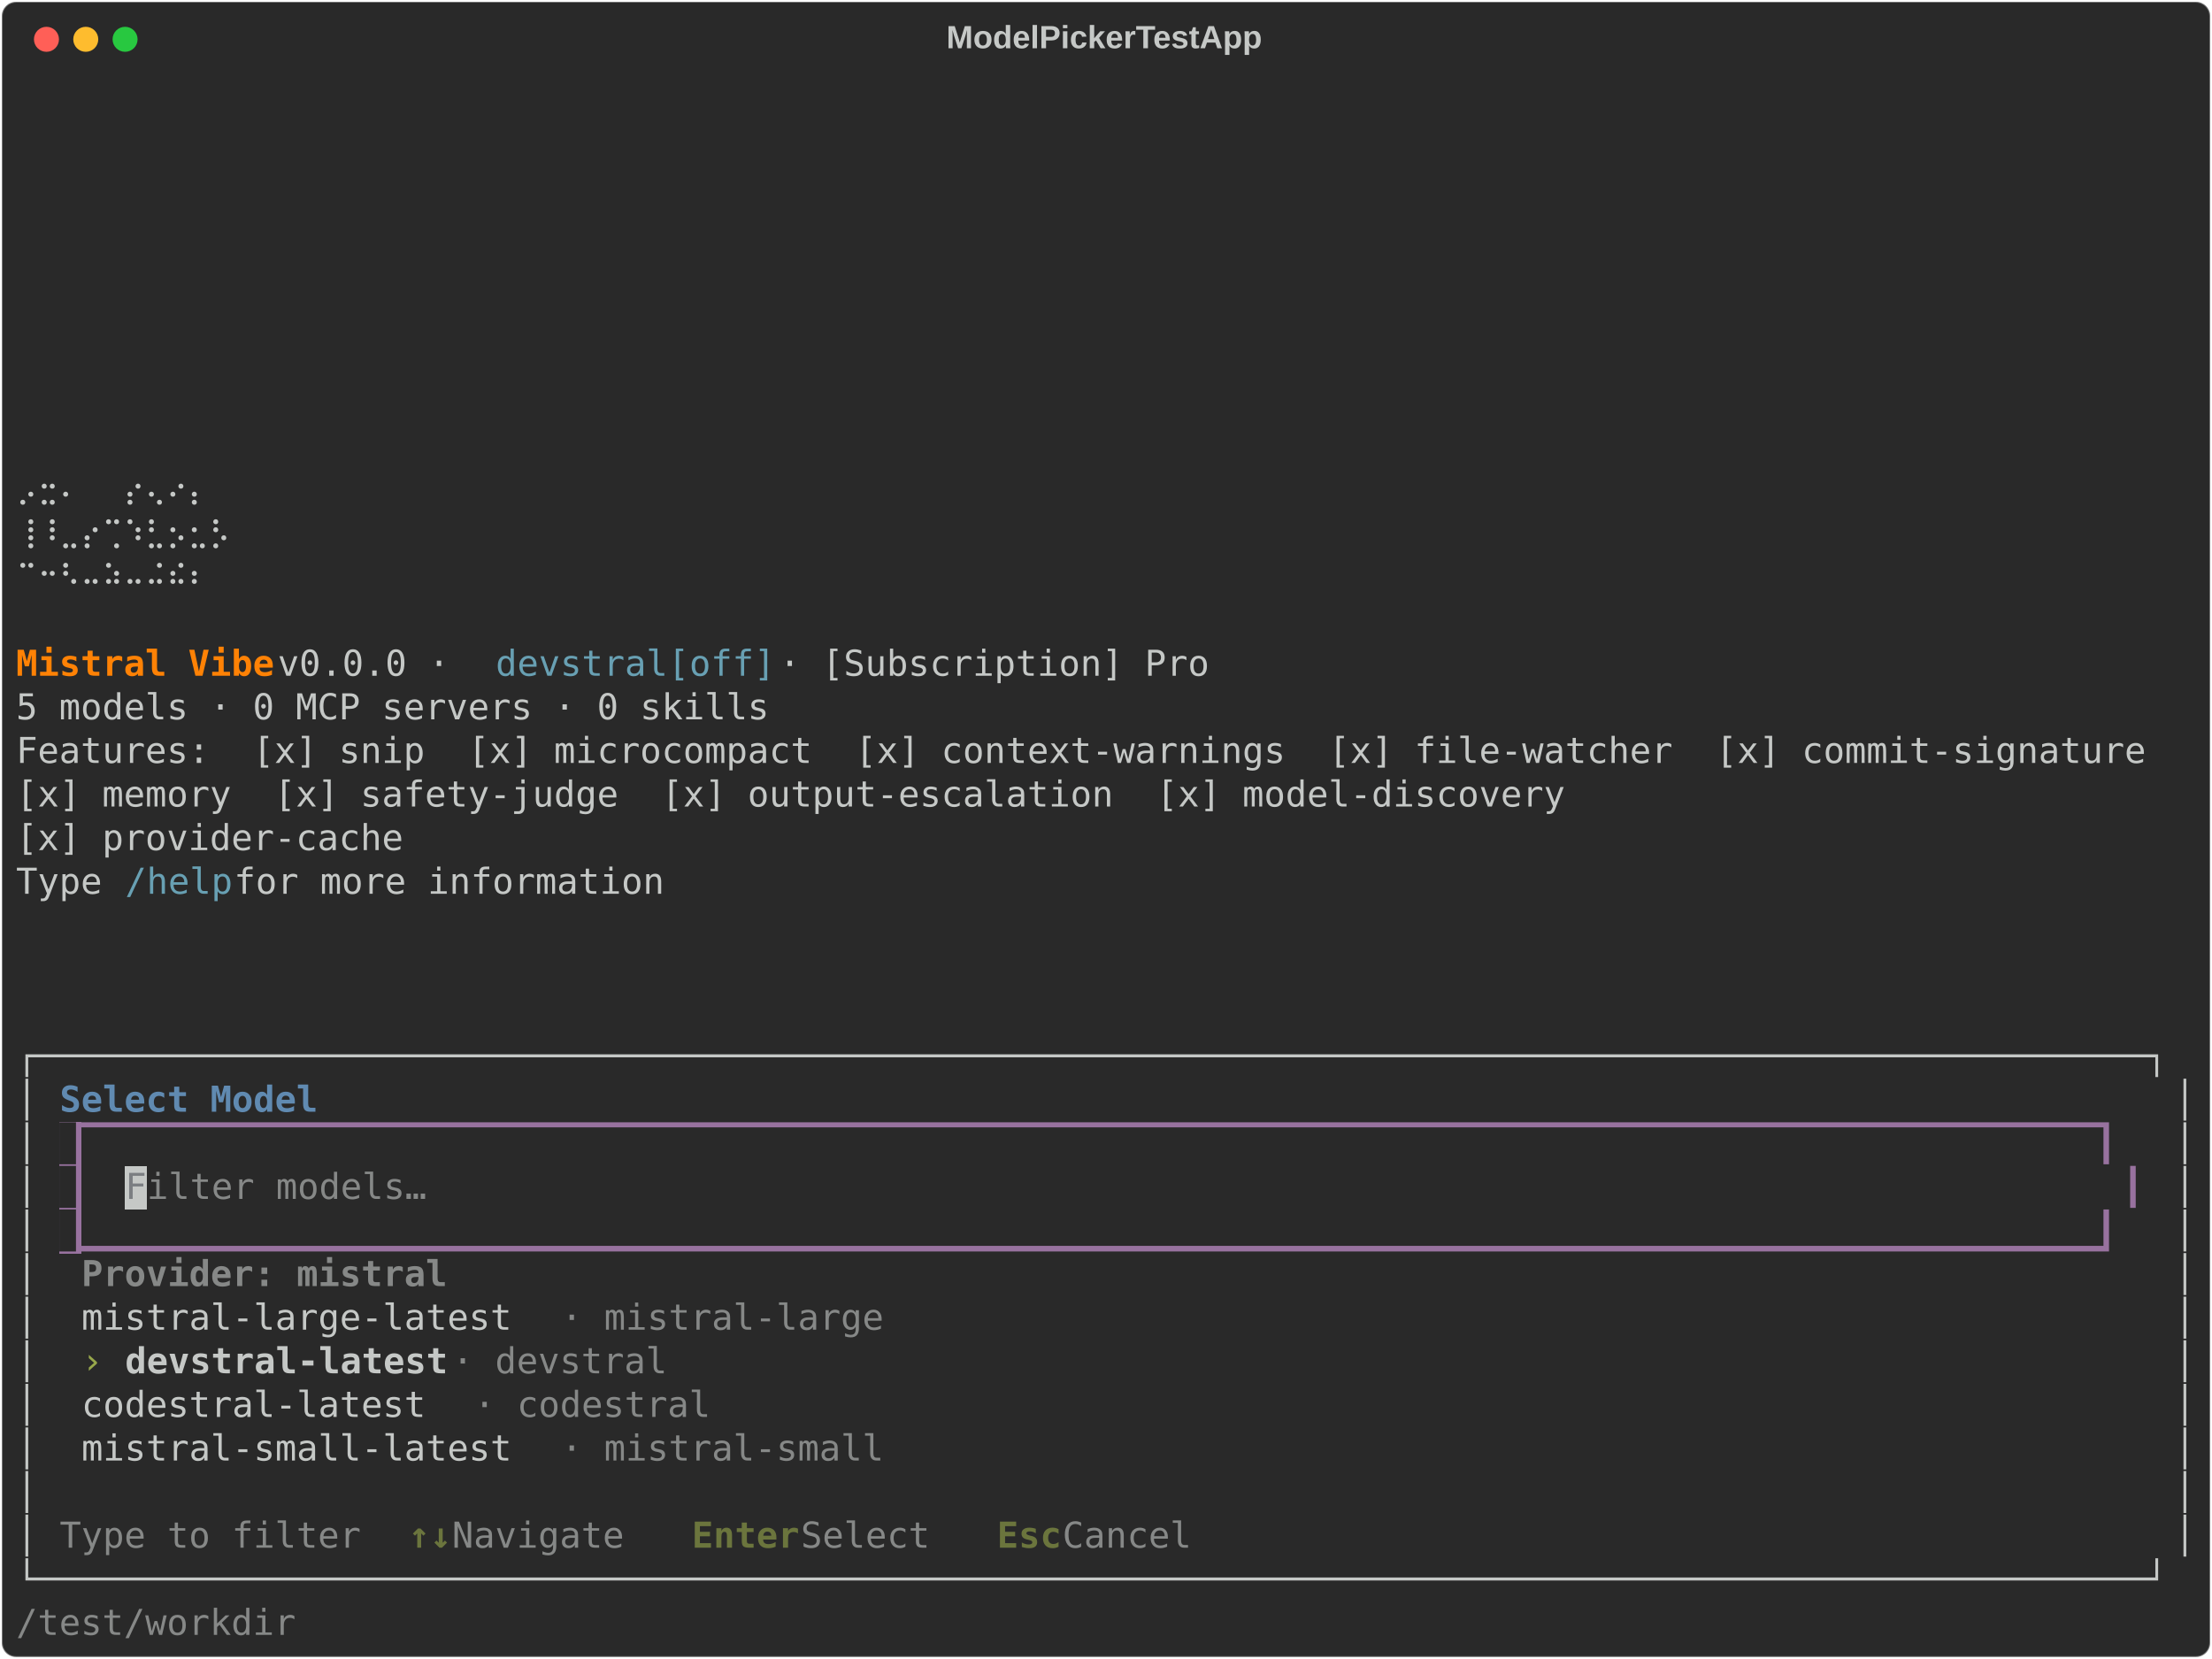
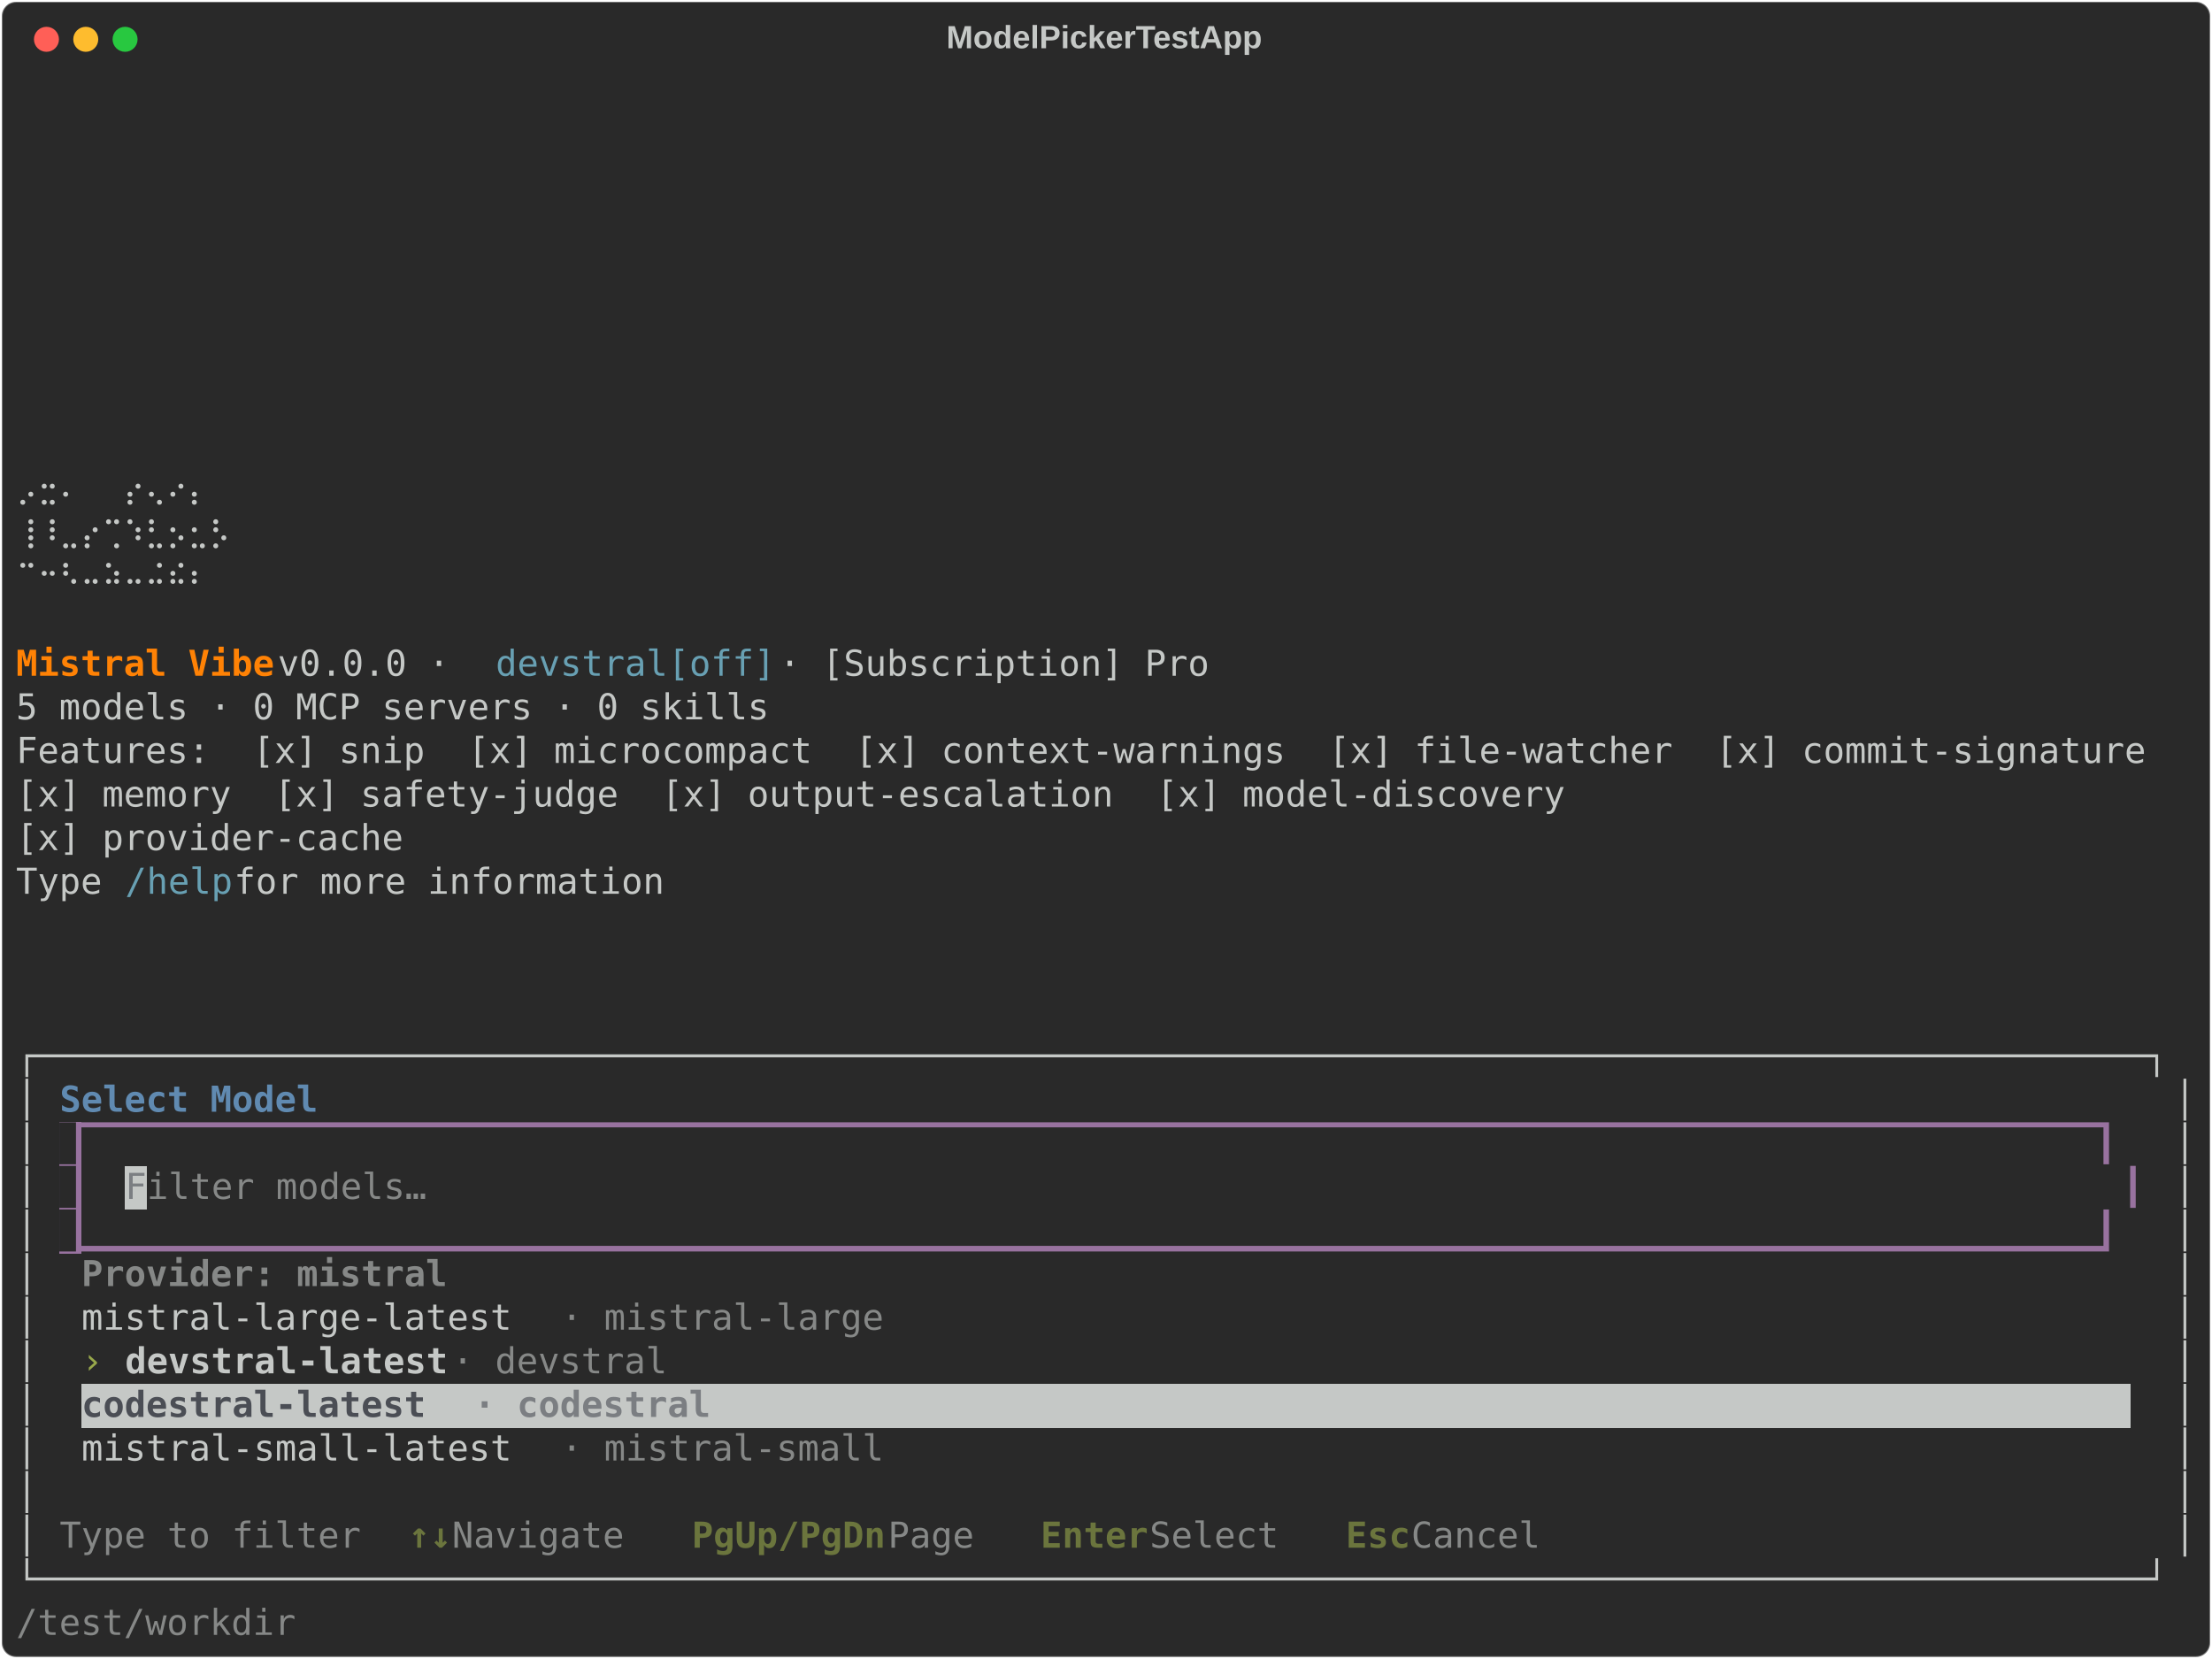
<svg xmlns="http://www.w3.org/2000/svg" class="rich-terminal" viewBox="0 0 1238 928.4">
  <style>

    @font-face {
        font-family: "Fira Code";
        src: local("FiraCode-Regular"),
                url("https://cdnjs.cloudflare.com/ajax/libs/firacode/6.2.0/woff2/FiraCode-Regular.woff2") format("woff2"),
                url("https://cdnjs.cloudflare.com/ajax/libs/firacode/6.2.0/woff/FiraCode-Regular.woff") format("woff");
        font-style: normal;
        font-weight: 400;
    }
    @font-face {
        font-family: "Fira Code";
        src: local("FiraCode-Bold"),
                url("https://cdnjs.cloudflare.com/ajax/libs/firacode/6.2.0/woff2/FiraCode-Bold.woff2") format("woff2"),
                url("https://cdnjs.cloudflare.com/ajax/libs/firacode/6.2.0/woff/FiraCode-Bold.woff") format("woff");
        font-style: bold;
        font-weight: 700;
    }

    .terminal-matrix {
        font-family: Fira Code, monospace;
        font-size: 20px;
        line-height: 24.4px;
        font-variant-east-asian: full-width;
    }

    .terminal-title {
        font-size: 18px;
        font-weight: bold;
        font-family: arial;
    }

    .terminal-r1 { fill: #c5c8c6 }
.terminal-r2 { fill: #ff8205;font-weight: bold }
.terminal-r3 { fill: #68a0b3 }
.terminal-r4 { fill: #608ab1;font-weight: bold }
.terminal-r5 { fill: #292929 }
.terminal-r6 { fill: #98729f }
.terminal-r7 { fill: #7b7e82 }
.terminal-r8 { fill: #868887 }
.terminal-r9 { fill: #868887;font-weight: bold }
.terminal-r10 { fill: #98a84b }
.terminal-r11 { fill: #c5c8c6;font-weight: bold }
- .terminal-r12 { fill: #6b753d;font-weight: bold }
+ .terminal-r12 { fill: #4b4e55;font-weight: bold }
+ .terminal-r13 { fill: #7b7e82;font-weight: bold }
+ .terminal-r14 { fill: #6b753d;font-weight: bold }
    </style>
  <defs>
    <clipPath id="terminal-clip-terminal">
      <rect x="0" y="0" width="1219.0" height="877.4" />
    </clipPath>
    <clipPath id="terminal-line-0">
      <rect x="0" y="1.5" width="1220" height="24.65" />
    </clipPath>
    <clipPath id="terminal-line-1">
      <rect x="0" y="25.9" width="1220" height="24.65" />
    </clipPath>
    <clipPath id="terminal-line-2">
      <rect x="0" y="50.3" width="1220" height="24.65" />
    </clipPath>
    <clipPath id="terminal-line-3">
      <rect x="0" y="74.7" width="1220" height="24.65" />
    </clipPath>
    <clipPath id="terminal-line-4">
      <rect x="0" y="99.1" width="1220" height="24.65" />
    </clipPath>
    <clipPath id="terminal-line-5">
      <rect x="0" y="123.5" width="1220" height="24.65" />
    </clipPath>
    <clipPath id="terminal-line-6">
      <rect x="0" y="147.9" width="1220" height="24.65" />
    </clipPath>
    <clipPath id="terminal-line-7">
      <rect x="0" y="172.3" width="1220" height="24.65" />
    </clipPath>
    <clipPath id="terminal-line-8">
      <rect x="0" y="196.7" width="1220" height="24.65" />
    </clipPath>
    <clipPath id="terminal-line-9">
      <rect x="0" y="221.1" width="1220" height="24.65" />
    </clipPath>
    <clipPath id="terminal-line-10">
      <rect x="0" y="245.5" width="1220" height="24.65" />
    </clipPath>
    <clipPath id="terminal-line-11">
      <rect x="0" y="269.9" width="1220" height="24.65" />
    </clipPath>
    <clipPath id="terminal-line-12">
      <rect x="0" y="294.3" width="1220" height="24.65" />
    </clipPath>
    <clipPath id="terminal-line-13">
      <rect x="0" y="318.7" width="1220" height="24.65" />
    </clipPath>
    <clipPath id="terminal-line-14">
      <rect x="0" y="343.1" width="1220" height="24.65" />
    </clipPath>
    <clipPath id="terminal-line-15">
      <rect x="0" y="367.5" width="1220" height="24.65" />
    </clipPath>
    <clipPath id="terminal-line-16">
      <rect x="0" y="391.9" width="1220" height="24.65" />
    </clipPath>
    <clipPath id="terminal-line-17">
      <rect x="0" y="416.3" width="1220" height="24.65" />
    </clipPath>
    <clipPath id="terminal-line-18">
      <rect x="0" y="440.7" width="1220" height="24.65" />
    </clipPath>
    <clipPath id="terminal-line-19">
      <rect x="0" y="465.1" width="1220" height="24.65" />
    </clipPath>
    <clipPath id="terminal-line-20">
      <rect x="0" y="489.5" width="1220" height="24.65" />
    </clipPath>
    <clipPath id="terminal-line-21">
      <rect x="0" y="513.9" width="1220" height="24.65" />
    </clipPath>
    <clipPath id="terminal-line-22">
      <rect x="0" y="538.3" width="1220" height="24.65" />
    </clipPath>
    <clipPath id="terminal-line-23">
      <rect x="0" y="562.7" width="1220" height="24.65" />
    </clipPath>
    <clipPath id="terminal-line-24">
      <rect x="0" y="587.1" width="1220" height="24.65" />
    </clipPath>
    <clipPath id="terminal-line-25">
      <rect x="0" y="611.5" width="1220" height="24.65" />
    </clipPath>
    <clipPath id="terminal-line-26">
      <rect x="0" y="635.9" width="1220" height="24.65" />
    </clipPath>
    <clipPath id="terminal-line-27">
      <rect x="0" y="660.3" width="1220" height="24.65" />
    </clipPath>
    <clipPath id="terminal-line-28">
      <rect x="0" y="684.7" width="1220" height="24.65" />
    </clipPath>
    <clipPath id="terminal-line-29">
      <rect x="0" y="709.1" width="1220" height="24.65" />
    </clipPath>
    <clipPath id="terminal-line-30">
      <rect x="0" y="733.5" width="1220" height="24.65" />
    </clipPath>
    <clipPath id="terminal-line-31">
      <rect x="0" y="757.9" width="1220" height="24.65" />
    </clipPath>
    <clipPath id="terminal-line-32">
      <rect x="0" y="782.3" width="1220" height="24.65" />
    </clipPath>
    <clipPath id="terminal-line-33">
      <rect x="0" y="806.7" width="1220" height="24.65" />
    </clipPath>
    <clipPath id="terminal-line-34">
      <rect x="0" y="831.1" width="1220" height="24.65" />
    </clipPath>
  </defs>
  <rect fill="#292929" stroke="rgba(255,255,255,0.35)" stroke-width="1" x="1" y="1" width="1236" height="926.4" rx="8" />
  <text class="terminal-title" fill="#c5c8c6" text-anchor="middle" x="618" y="27">ModelPickerTestApp</text>
  <g transform="translate(26,22)">
    <circle cx="0" cy="0" r="7" fill="#ff5f57" />
    <circle cx="22" cy="0" r="7" fill="#febc2e" />
    <circle cx="44" cy="0" r="7" fill="#28c840" />
  </g>
  <g transform="translate(9, 41)" clip-path="url(#terminal-clip-terminal)">
    <rect fill="#98729f" x="24.4" y="587.1" width="12.2" height="24.65" shape-rendering="crispEdges" />
    <rect fill="#98729f" x="24.4" y="611.5" width="12.2" height="24.65" shape-rendering="crispEdges" />
    <rect fill="#c5c8c6" x="61" y="611.5" width="12.2" height="24.65" shape-rendering="crispEdges" />
    <rect fill="#98729f" x="24.4" y="635.9" width="12.2" height="24.65" shape-rendering="crispEdges" />
+     <rect fill="#c5c8c6" x="36.6" y="733.5" width="219.6" height="24.65" shape-rendering="crispEdges" />
+     <rect fill="#c5c8c6" x="256.2" y="733.5" width="158.6" height="24.65" shape-rendering="crispEdges" />
+     <rect fill="#c5c8c6" x="414.8" y="733.5" width="768.6" height="24.65" shape-rendering="crispEdges" />
    <g class="terminal-matrix">
      <text class="terminal-r1" x="1220" y="20" textLength="12.2" clip-path="url(#terminal-line-0)">
</text>
      <text class="terminal-r1" x="1220" y="44.4" textLength="12.2" clip-path="url(#terminal-line-1)">
</text>
      <text class="terminal-r1" x="1220" y="68.8" textLength="12.2" clip-path="url(#terminal-line-2)">
</text>
      <text class="terminal-r1" x="1220" y="93.2" textLength="12.2" clip-path="url(#terminal-line-3)">
</text>
      <text class="terminal-r1" x="1220" y="117.6" textLength="12.2" clip-path="url(#terminal-line-4)">
</text>
      <text class="terminal-r1" x="1220" y="142" textLength="12.2" clip-path="url(#terminal-line-5)">
</text>
      <text class="terminal-r1" x="1220" y="166.4" textLength="12.2" clip-path="url(#terminal-line-6)">
</text>
      <text class="terminal-r1" x="1220" y="190.8" textLength="12.2" clip-path="url(#terminal-line-7)">
</text>
      <text class="terminal-r1" x="1220" y="215.2" textLength="12.2" clip-path="url(#terminal-line-8)">
</text>
      <text class="terminal-r1" x="0" y="239.6" textLength="134.2" clip-path="url(#terminal-line-9)">  ⡠⣒⠄  ⡔⢄⠔⡄</text>
      <text class="terminal-r1" x="1220" y="239.6" textLength="12.2" clip-path="url(#terminal-line-9)">
</text>
      <text class="terminal-r1" x="0" y="264" textLength="134.2" clip-path="url(#terminal-line-10)"> ⢸⠸⣀⡔⢉⠱⣃⡢⣂⡣</text>
      <text class="terminal-r1" x="1220" y="264" textLength="12.2" clip-path="url(#terminal-line-10)">
</text>
      <text class="terminal-r1" x="0" y="288.4" textLength="134.2" clip-path="url(#terminal-line-11)">  ⠉⠒⠣⠤⠵⠤⠬⠮⠆</text>
      <text class="terminal-r1" x="1220" y="288.4" textLength="12.2" clip-path="url(#terminal-line-11)">
</text>
      <text class="terminal-r1" x="1220" y="312.8" textLength="12.2" clip-path="url(#terminal-line-12)">
</text>
      <text class="terminal-r2" x="0" y="337.2" textLength="146.4" clip-path="url(#terminal-line-13)">Mistral Vibe</text>
      <text class="terminal-r1" x="146.4" y="337.2" textLength="122" clip-path="url(#terminal-line-13)"> v0.0.0 · </text>
      <text class="terminal-r3" x="268.4" y="337.2" textLength="158.6" clip-path="url(#terminal-line-13)">devstral[off]</text>
      <text class="terminal-r1" x="427" y="337.2" textLength="256.2" clip-path="url(#terminal-line-13)"> · [Subscription] Pro</text>
      <text class="terminal-r1" x="1220" y="337.2" textLength="12.2" clip-path="url(#terminal-line-13)">
</text>
      <text class="terminal-r1" x="0" y="361.6" textLength="427" clip-path="url(#terminal-line-14)">5 models · 0 MCP servers · 0 skills</text>
      <text class="terminal-r1" x="1220" y="361.6" textLength="12.2" clip-path="url(#terminal-line-14)">
</text>
      <text class="terminal-r1" x="0" y="386" textLength="1207.8" clip-path="url(#terminal-line-15)">Features:  [x] snip  [x] microcompact  [x] context-warnings  [x] file-watcher  [x] commit-signature</text>
      <text class="terminal-r1" x="1220" y="386" textLength="12.2" clip-path="url(#terminal-line-15)">
</text>
      <text class="terminal-r1" x="0" y="410.4" textLength="1012.6" clip-path="url(#terminal-line-16)">           [x] memory  [x] safety-judge  [x] output-escalation  [x] model-discovery</text>
      <text class="terminal-r1" x="1220" y="410.4" textLength="12.2" clip-path="url(#terminal-line-16)">
</text>
      <text class="terminal-r1" x="0" y="434.8" textLength="353.8" clip-path="url(#terminal-line-17)">           [x] provider-cache</text>
      <text class="terminal-r1" x="1220" y="434.8" textLength="12.2" clip-path="url(#terminal-line-17)">
</text>
      <text class="terminal-r1" x="0" y="459.2" textLength="61" clip-path="url(#terminal-line-18)">Type </text>
      <text class="terminal-r3" x="61" y="459.2" textLength="61" clip-path="url(#terminal-line-18)">/help</text>
      <text class="terminal-r1" x="122" y="459.2" textLength="256.2" clip-path="url(#terminal-line-18)"> for more information</text>
      <text class="terminal-r1" x="1220" y="459.2" textLength="12.2" clip-path="url(#terminal-line-18)">
</text>
      <text class="terminal-r1" x="1220" y="483.6" textLength="12.2" clip-path="url(#terminal-line-19)">
</text>
      <text class="terminal-r1" x="1220" y="508" textLength="12.2" clip-path="url(#terminal-line-20)">
</text>
      <text class="terminal-r1" x="1220" y="532.4" textLength="12.2" clip-path="url(#terminal-line-21)">
</text>
      <text class="terminal-r1" x="0" y="556.8" textLength="1220" clip-path="url(#terminal-line-22)">┌──────────────────────────────────────────────────────────────────────────────────────────────────┐</text>
      <text class="terminal-r1" x="1220" y="556.8" textLength="12.2" clip-path="url(#terminal-line-22)">
</text>
      <text class="terminal-r1" x="0" y="581.2" textLength="12.2" clip-path="url(#terminal-line-23)">│</text>
      <text class="terminal-r4" x="24.4" y="581.2" textLength="146.4" clip-path="url(#terminal-line-23)">Select Model</text>
      <text class="terminal-r1" x="1207.8" y="581.2" textLength="12.2" clip-path="url(#terminal-line-23)">│</text>
      <text class="terminal-r1" x="1220" y="581.2" textLength="12.2" clip-path="url(#terminal-line-23)">
</text>
      <text class="terminal-r1" x="0" y="605.6" textLength="12.2" clip-path="url(#terminal-line-24)">│</text>
      <text class="terminal-r5" x="24.4" y="605.6" textLength="12.2" clip-path="url(#terminal-line-24)">▊</text>
      <text class="terminal-r6" x="36.6" y="605.6" textLength="1159" clip-path="url(#terminal-line-24)">▔▔▔▔▔▔▔▔▔▔▔▔▔▔▔▔▔▔▔▔▔▔▔▔▔▔▔▔▔▔▔▔▔▔▔▔▔▔▔▔▔▔▔▔▔▔▔▔▔▔▔▔▔▔▔▔▔▔▔▔▔▔▔▔▔▔▔▔▔▔▔▔▔▔▔▔▔▔▔▔▔▔▔▔▔▔▔▔▔▔▔▔▔▔▎</text>
      <text class="terminal-r1" x="1207.8" y="605.6" textLength="12.2" clip-path="url(#terminal-line-24)">│</text>
      <text class="terminal-r1" x="1220" y="605.6" textLength="12.2" clip-path="url(#terminal-line-24)">
</text>
      <text class="terminal-r1" x="0" y="630" textLength="12.2" clip-path="url(#terminal-line-25)">│</text>
      <text class="terminal-r5" x="24.4" y="630" textLength="12.2" clip-path="url(#terminal-line-25)">▊</text>
      <text class="terminal-r7" x="61" y="630" textLength="12.2" clip-path="url(#terminal-line-25)">F</text>
      <text class="terminal-r8" x="73.2" y="630" textLength="158.6" clip-path="url(#terminal-line-25)">ilter models…</text>
      <text class="terminal-r6" x="1183.4" y="630" textLength="12.2" clip-path="url(#terminal-line-25)">▎</text>
      <text class="terminal-r1" x="1207.8" y="630" textLength="12.2" clip-path="url(#terminal-line-25)">│</text>
      <text class="terminal-r1" x="1220" y="630" textLength="12.2" clip-path="url(#terminal-line-25)">
</text>
      <text class="terminal-r1" x="0" y="654.4" textLength="12.2" clip-path="url(#terminal-line-26)">│</text>
      <text class="terminal-r5" x="24.4" y="654.4" textLength="12.2" clip-path="url(#terminal-line-26)">▊</text>
      <text class="terminal-r6" x="36.6" y="654.4" textLength="1159" clip-path="url(#terminal-line-26)">▁▁▁▁▁▁▁▁▁▁▁▁▁▁▁▁▁▁▁▁▁▁▁▁▁▁▁▁▁▁▁▁▁▁▁▁▁▁▁▁▁▁▁▁▁▁▁▁▁▁▁▁▁▁▁▁▁▁▁▁▁▁▁▁▁▁▁▁▁▁▁▁▁▁▁▁▁▁▁▁▁▁▁▁▁▁▁▁▁▁▁▁▁▁▎</text>
      <text class="terminal-r1" x="1207.8" y="654.4" textLength="12.2" clip-path="url(#terminal-line-26)">│</text>
      <text class="terminal-r1" x="1220" y="654.4" textLength="12.2" clip-path="url(#terminal-line-26)">
</text>
      <text class="terminal-r1" x="0" y="678.8" textLength="12.2" clip-path="url(#terminal-line-27)">│</text>
      <text class="terminal-r9" x="36.6" y="678.8" textLength="231.8" clip-path="url(#terminal-line-27)">  Provider: mistral</text>
      <text class="terminal-r1" x="1207.8" y="678.8" textLength="12.2" clip-path="url(#terminal-line-27)">│</text>
      <text class="terminal-r1" x="1220" y="678.8" textLength="12.2" clip-path="url(#terminal-line-27)">
</text>
      <text class="terminal-r1" x="0" y="703.2" textLength="12.2" clip-path="url(#terminal-line-28)">│</text>
      <text class="terminal-r1" x="36.6" y="703.2" textLength="268.4" clip-path="url(#terminal-line-28)">  mistral-large-latest</text>
      <text class="terminal-r8" x="305" y="703.2" textLength="207.4" clip-path="url(#terminal-line-28)">  · mistral-large</text>
      <text class="terminal-r1" x="1207.8" y="703.2" textLength="12.2" clip-path="url(#terminal-line-28)">│</text>
      <text class="terminal-r1" x="1220" y="703.2" textLength="12.2" clip-path="url(#terminal-line-28)">
</text>
      <text class="terminal-r1" x="0" y="727.6" textLength="12.2" clip-path="url(#terminal-line-29)">│</text>
      <text class="terminal-r10" x="36.6" y="727.6" textLength="24.4" clip-path="url(#terminal-line-29)">› </text>
      <text class="terminal-r11" x="61" y="727.6" textLength="183" clip-path="url(#terminal-line-29)">devstral-latest</text>
      <text class="terminal-r8" x="244" y="727.6" textLength="146.4" clip-path="url(#terminal-line-29)">  · devstral</text>
      <text class="terminal-r1" x="1207.8" y="727.6" textLength="12.2" clip-path="url(#terminal-line-29)">│</text>
      <text class="terminal-r1" x="1220" y="727.6" textLength="12.2" clip-path="url(#terminal-line-29)">
</text>
      <text class="terminal-r1" x="0" y="752" textLength="12.2" clip-path="url(#terminal-line-30)">│</text>
-       <text class="terminal-r1" x="36.6" y="752" textLength="219.6" clip-path="url(#terminal-line-30)">  codestral-latest</text>
-       <text class="terminal-r8" x="256.2" y="752" textLength="158.6" clip-path="url(#terminal-line-30)">  · codestral</text>
+       <text class="terminal-r12" x="36.6" y="752" textLength="219.6" clip-path="url(#terminal-line-30)">  codestral-latest</text>
+       <text class="terminal-r13" x="256.2" y="752" textLength="158.6" clip-path="url(#terminal-line-30)">  · codestral</text>
      <text class="terminal-r1" x="1207.8" y="752" textLength="12.2" clip-path="url(#terminal-line-30)">│</text>
      <text class="terminal-r1" x="1220" y="752" textLength="12.2" clip-path="url(#terminal-line-30)">
</text>
      <text class="terminal-r1" x="0" y="776.4" textLength="12.2" clip-path="url(#terminal-line-31)">│</text>
      <text class="terminal-r1" x="36.6" y="776.4" textLength="268.4" clip-path="url(#terminal-line-31)">  mistral-small-latest</text>
      <text class="terminal-r8" x="305" y="776.4" textLength="207.4" clip-path="url(#terminal-line-31)">  · mistral-small</text>
      <text class="terminal-r1" x="1207.8" y="776.4" textLength="12.2" clip-path="url(#terminal-line-31)">│</text>
      <text class="terminal-r1" x="1220" y="776.4" textLength="12.2" clip-path="url(#terminal-line-31)">
</text>
      <text class="terminal-r1" x="0" y="800.8" textLength="12.2" clip-path="url(#terminal-line-32)">│</text>
      <text class="terminal-r1" x="1207.8" y="800.8" textLength="12.2" clip-path="url(#terminal-line-32)">│</text>
      <text class="terminal-r1" x="1220" y="800.8" textLength="12.2" clip-path="url(#terminal-line-32)">
</text>
      <text class="terminal-r1" x="0" y="825.2" textLength="12.2" clip-path="url(#terminal-line-33)">│</text>
      <text class="terminal-r8" x="24.4" y="825.2" textLength="195.2" clip-path="url(#terminal-line-33)">Type to filter  </text>
-       <text class="terminal-r12" x="219.6" y="825.2" textLength="24.4" clip-path="url(#terminal-line-33)">↑↓</text>
+       <text class="terminal-r14" x="219.6" y="825.2" textLength="24.4" clip-path="url(#terminal-line-33)">↑↓</text>
      <text class="terminal-r8" x="244" y="825.2" textLength="134.2" clip-path="url(#terminal-line-33)"> Navigate  </text>
-       <text class="terminal-r12" x="378.2" y="825.2" textLength="61" clip-path="url(#terminal-line-33)">Enter</text>
-       <text class="terminal-r8" x="439.2" y="825.2" textLength="109.8" clip-path="url(#terminal-line-33)"> Select  </text>
-       <text class="terminal-r12" x="549" y="825.2" textLength="36.6" clip-path="url(#terminal-line-33)">Esc</text>
-       <text class="terminal-r8" x="585.6" y="825.2" textLength="85.4" clip-path="url(#terminal-line-33)"> Cancel</text>
+       <text class="terminal-r14" x="378.2" y="825.2" textLength="109.8" clip-path="url(#terminal-line-33)">PgUp/PgDn</text>
+       <text class="terminal-r8" x="488" y="825.2" textLength="85.4" clip-path="url(#terminal-line-33)"> Page  </text>
+       <text class="terminal-r14" x="573.4" y="825.2" textLength="61" clip-path="url(#terminal-line-33)">Enter</text>
+       <text class="terminal-r8" x="634.4" y="825.2" textLength="109.8" clip-path="url(#terminal-line-33)"> Select  </text>
+       <text class="terminal-r14" x="744.2" y="825.2" textLength="36.6" clip-path="url(#terminal-line-33)">Esc</text>
+       <text class="terminal-r8" x="780.8" y="825.2" textLength="85.4" clip-path="url(#terminal-line-33)"> Cancel</text>
      <text class="terminal-r1" x="1207.8" y="825.2" textLength="12.2" clip-path="url(#terminal-line-33)">│</text>
      <text class="terminal-r1" x="1220" y="825.2" textLength="12.2" clip-path="url(#terminal-line-33)">
</text>
      <text class="terminal-r1" x="0" y="849.6" textLength="1220" clip-path="url(#terminal-line-34)">└──────────────────────────────────────────────────────────────────────────────────────────────────┘</text>
      <text class="terminal-r1" x="1220" y="849.6" textLength="12.2" clip-path="url(#terminal-line-34)">
</text>
      <text class="terminal-r8" x="0" y="874" textLength="158.6" clip-path="url(#terminal-line-35)">/test/workdir</text>
    </g>
  </g>
</svg>
